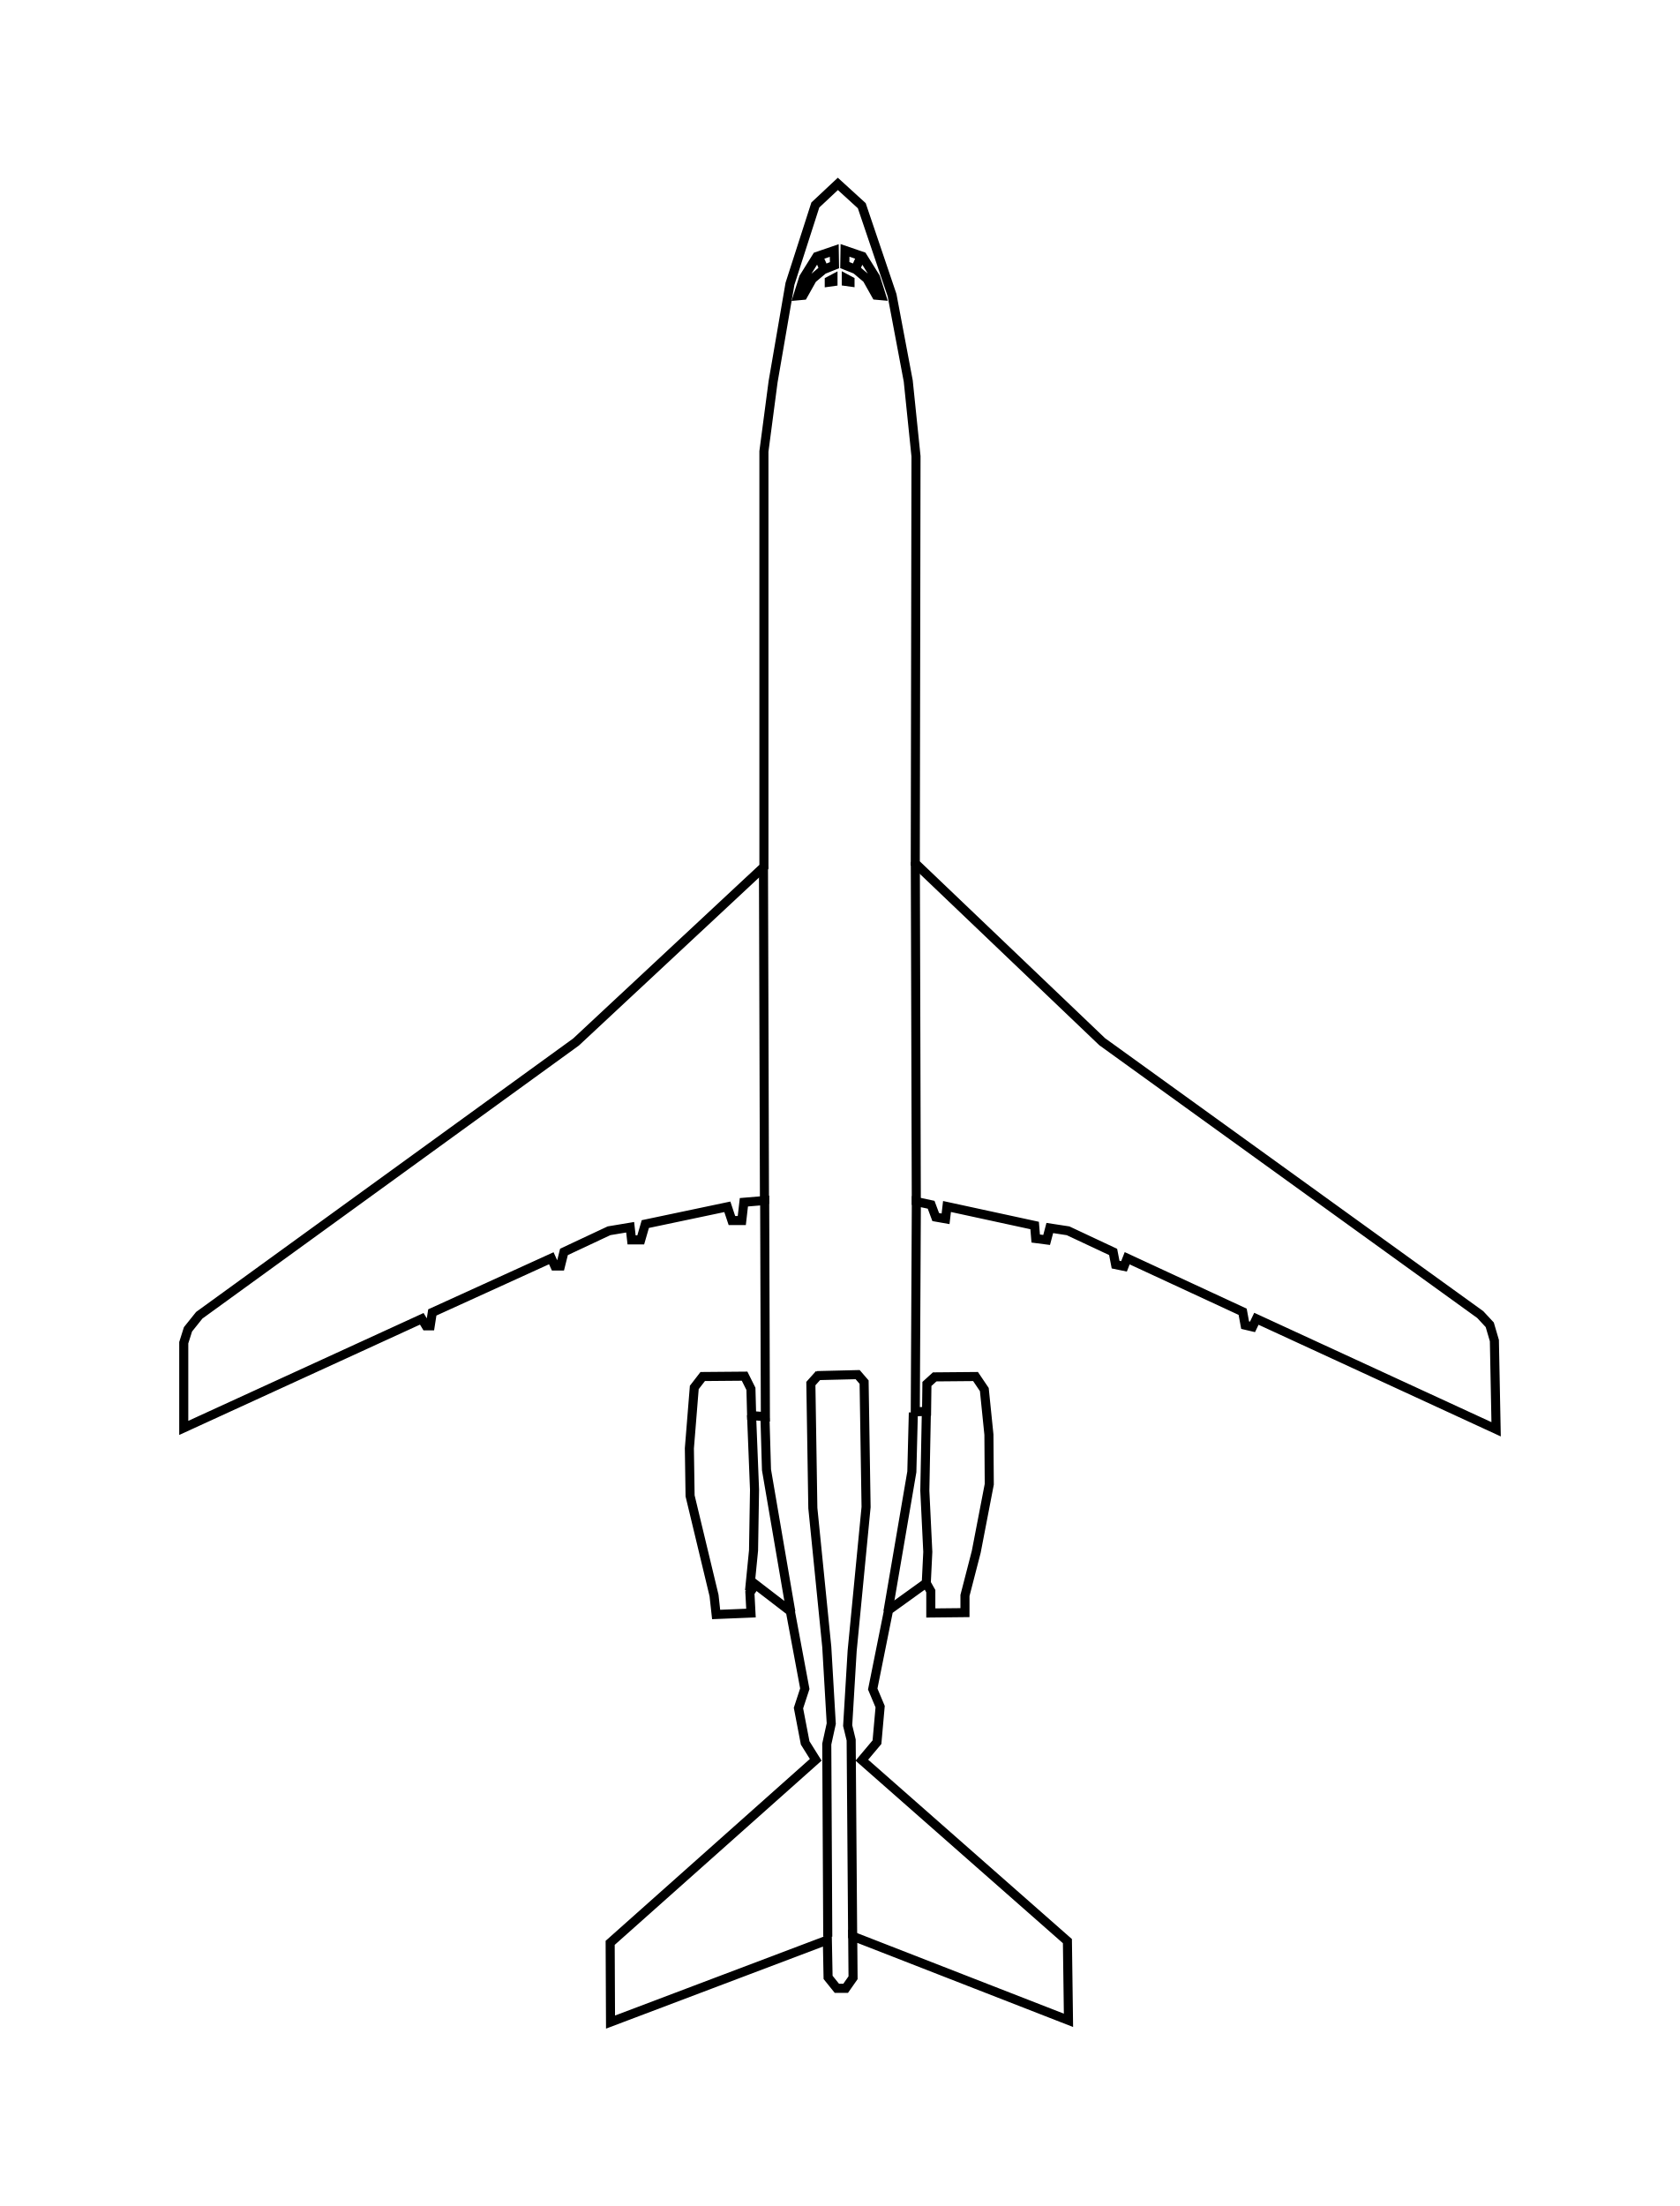
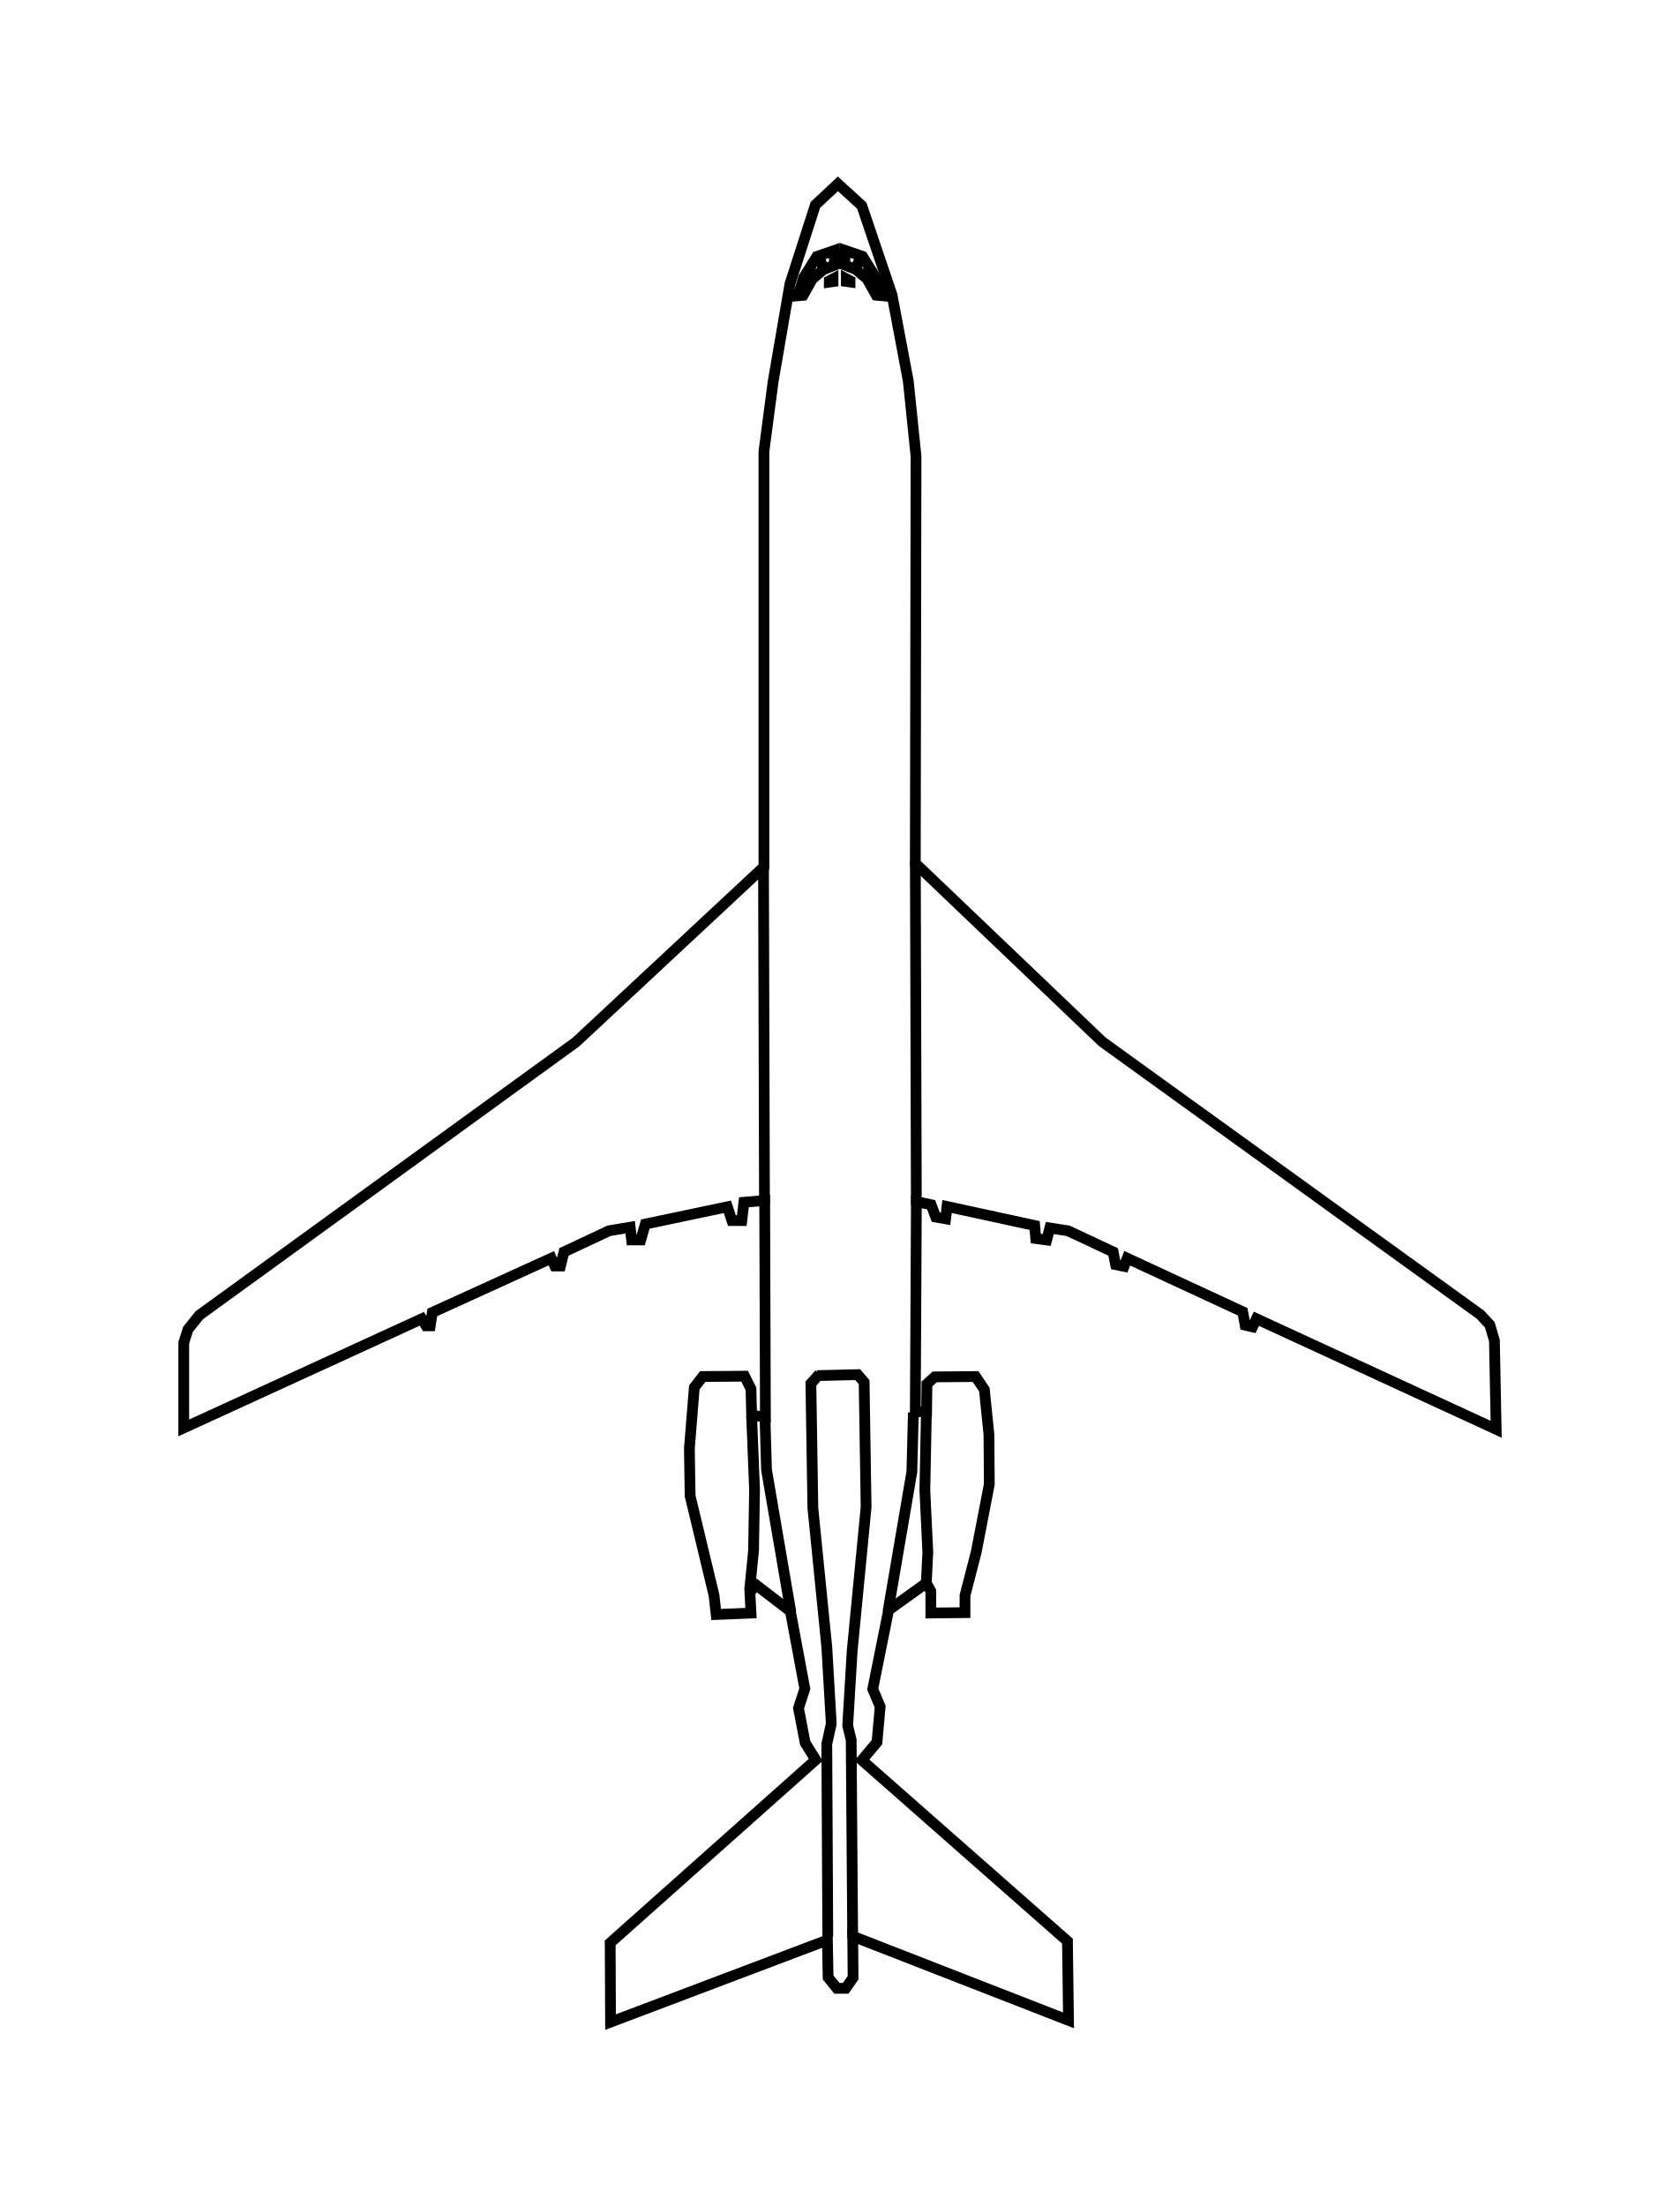
- <svg xmlns="http://www.w3.org/2000/svg" width="129.61" height="170.19" viewBox="-4.626 -4.377 42.438 55.723" version="1.1" id="svg8">
+ <svg xmlns="http://www.w3.org/2000/svg" width="109.15" height="143.32" viewBox="-4.626 -4.377 42.438 55.723" version="1.1" id="svg8">
  <defs id="defs2">
    <pattern id="EMFhbasepattern" patternUnits="userSpaceOnUse" width="6" height="6" x="0" y="0" />
  </defs>
  <g id="layer2">
-     <path style="fill:none;stroke:#000000;stroke-width:0.229px;stroke-linecap:butt;stroke-linejoin:miter;stroke-opacity:1" d="M 16.54,0.267 15.971,0.8 15.33,2.792 14.904,5.264 14.672,7.025 V 17.518 l -4.749,4.428 -9.515,6.9 -0.285,0.356 -0.107,0.338 v 2.152 L 6.029,28.936 6.136,29.113 H 6.242 l 0.053,-0.338 3.006,-1.369 0.089,0.196 h 0.142 l 0.089,-0.356 1.138,-0.534 0.534,-0.089 0.036,0.32 h 0.231 l 0.116,-0.4 2.072,-0.436 0.116,0.347 h 0.249 l 0.053,-0.462 0.525,-0.044 0.018,5.46 -0.347,-0.027 -0.018,-0.676 -0.16,-0.32 -1.058,0.009 -0.213,0.276 -0.124,1.538 0.018,1.2 0.605,2.517 0.053,0.48 0.88,-0.036 -0.027,-0.516 0.142,-0.205 0.88,0.676 0.365,1.956 -0.16,0.489 0.169,0.88 0.267,0.427 -5.193,4.624 0.009,2.001 5.478,-2.072 0.018,0.943 0.222,0.276 h 0.222 l 0.187,-0.267 -0.009,-1.049 5.451,2.125 -0.027,-2.001 -5.193,-4.571 0.382,-0.454 0.08,-0.898 -0.187,-0.445 0.4,-1.992 0.951,-0.685 0.116,0.205 v 0.551 l 0.863,-0.009 V 35.925 l 0.285,-1.103 0.329,-1.707 -0.009,-1.254 -0.116,-1.138 -0.222,-0.329 -1.032,0.009 -0.196,0.178 -0.009,0.694 -0.285,0.009 0.027,-5.309 0.373,0.08 0.116,0.311 0.249,0.044 0.036,-0.311 2.214,0.48 0.027,0.329 0.276,0.036 0.08,-0.302 0.462,0.071 1.138,0.534 0.062,0.32 0.213,0.044 0.08,-0.205 2.917,1.352 0.062,0.338 0.187,0.044 0.098,-0.205 6.056,2.792 -0.044,-2.241 L 33.008,29.087 32.768,28.829 23.218,21.937 18.496,17.429 18.514,7.149 18.318,5.246 17.909,3.077 17.144,0.818 Z" id="path32" />
+     <path style="fill:none;stroke:#000000;stroke-width:0.272px;stroke-linecap:butt;stroke-linejoin:miter;stroke-opacity:1" d="M 16.54,0.267 15.971,0.8 15.33,2.792 14.904,5.264 14.672,7.025 V 17.518 l -4.749,4.428 -9.515,6.9 -0.285,0.356 -0.107,0.338 v 2.152 L 6.029,28.936 6.136,29.113 H 6.242 l 0.053,-0.338 3.006,-1.369 0.089,0.196 h 0.142 l 0.089,-0.356 1.138,-0.534 0.534,-0.089 0.036,0.32 h 0.231 l 0.116,-0.4 2.072,-0.436 0.116,0.347 h 0.249 l 0.053,-0.462 0.525,-0.044 0.018,5.46 -0.347,-0.027 -0.018,-0.676 -0.16,-0.32 -1.058,0.009 -0.213,0.276 -0.124,1.538 0.018,1.2 0.605,2.517 0.053,0.48 0.88,-0.036 -0.027,-0.516 0.142,-0.205 0.88,0.676 0.365,1.956 -0.16,0.489 0.169,0.88 0.267,0.427 -5.193,4.624 0.009,2.001 5.478,-2.072 0.018,0.943 0.222,0.276 h 0.222 l 0.187,-0.267 -0.009,-1.049 5.451,2.125 -0.027,-2.001 -5.193,-4.571 0.382,-0.454 0.08,-0.898 -0.187,-0.445 0.4,-1.992 0.951,-0.685 0.116,0.205 v 0.551 l 0.863,-0.009 V 35.925 l 0.285,-1.103 0.329,-1.707 -0.009,-1.254 -0.116,-1.138 -0.222,-0.329 -1.032,0.009 -0.196,0.178 -0.009,0.694 -0.285,0.009 0.027,-5.309 0.373,0.08 0.116,0.311 0.249,0.044 0.036,-0.311 2.214,0.48 0.027,0.329 0.276,0.036 0.08,-0.302 0.462,0.071 1.138,0.534 0.062,0.32 0.213,0.044 0.08,-0.205 2.917,1.352 0.062,0.338 0.187,0.044 0.098,-0.205 6.056,2.792 -0.044,-2.241 L 33.008,29.087 32.768,28.829 23.218,21.937 18.496,17.429 18.514,7.149 18.318,5.246 17.909,3.077 17.144,0.818 Z" id="path32" />
  </g>
  <g id="layer4">
-     <path id="path90" style="fill:none;stroke:#000000;stroke-width:0.229px;stroke-linecap:butt;stroke-linejoin:miter;stroke-opacity:1" d="m 16.914,44.581 -0.038,-5.005 -0.088,-0.365 0.113,-1.886 0.352,-3.634 -0.05,-3.156 -0.163,-0.189 -1.031,0.025 m 0.063,-0.038 -0.214,0.239 0.05,3.144 0.352,3.509 0.113,1.937 -0.113,0.516 0.025,4.867 m 2.49,-13.217 -0.038,1.949 0.075,1.547 -0.038,0.78 m -0.327,-4.301 -0.038,1.497 -0.604,3.534 m -3.106,-4.892 0.038,1.308 0.616,3.597 m -0.993,-4.98 0.075,1.886 -0.025,1.534 -0.101,1.019 m 4.188,-18.411 0.025,8.665 m -3.861,-8.551 0.025,8.526 M 17.12,2.134 c -0.057,0.082 -0.132,0.289 -0.132,0.289 m -0.141,0.291 -0.094,-0.05 4e-6,0.069 0.094,0.013 z m 0.792,0.377 -0.145,-0.459 -0.333,-0.534 -0.44,-0.151 -0.006,0.371 0.283,0.113 0.277,0.233 0.233,0.415 z M 16.053,2.132 c 0.057,0.082 0.132,0.289 0.132,0.289 m 0.138,0.296 0.094,-0.05 -4e-6,0.069 -0.094,0.013 z m -0.792,0.377 0.145,-0.459 0.333,-0.534 0.44,-0.151 0.006,0.371 -0.283,0.113 -0.277,0.233 -0.233,0.415 z" />
+     <path id="path90" style="fill:none;stroke:#000000;stroke-width:0.272px;stroke-linecap:butt;stroke-linejoin:miter;stroke-opacity:1" d="m 16.914,44.581 -0.038,-5.005 -0.088,-0.365 0.113,-1.886 0.352,-3.634 -0.05,-3.156 -0.163,-0.189 -1.031,0.025 m 0.063,-0.038 -0.214,0.239 0.05,3.144 0.352,3.509 0.113,1.937 -0.113,0.516 0.025,4.867 m 2.49,-13.217 -0.038,1.949 0.075,1.547 -0.038,0.78 m -0.327,-4.301 -0.038,1.497 -0.604,3.534 m -3.106,-4.892 0.038,1.308 0.616,3.597 m -0.993,-4.98 0.075,1.886 -0.025,1.534 -0.101,1.019 m 4.188,-18.411 0.025,8.665 m -3.861,-8.551 0.025,8.526 M 17.12,2.134 c -0.057,0.082 -0.132,0.289 -0.132,0.289 m -0.141,0.291 -0.094,-0.05 4e-6,0.069 0.094,0.013 z m 0.792,0.377 -0.145,-0.459 -0.333,-0.534 -0.44,-0.151 -0.006,0.371 0.283,0.113 0.277,0.233 0.233,0.415 z M 16.053,2.132 c 0.057,0.082 0.132,0.289 0.132,0.289 m 0.138,0.296 0.094,-0.05 -4e-6,0.069 -0.094,0.013 z m -0.792,0.377 0.145,-0.459 0.333,-0.534 0.44,-0.151 0.006,0.371 -0.283,0.113 -0.277,0.233 -0.233,0.415 z" />
  </g>
</svg>
